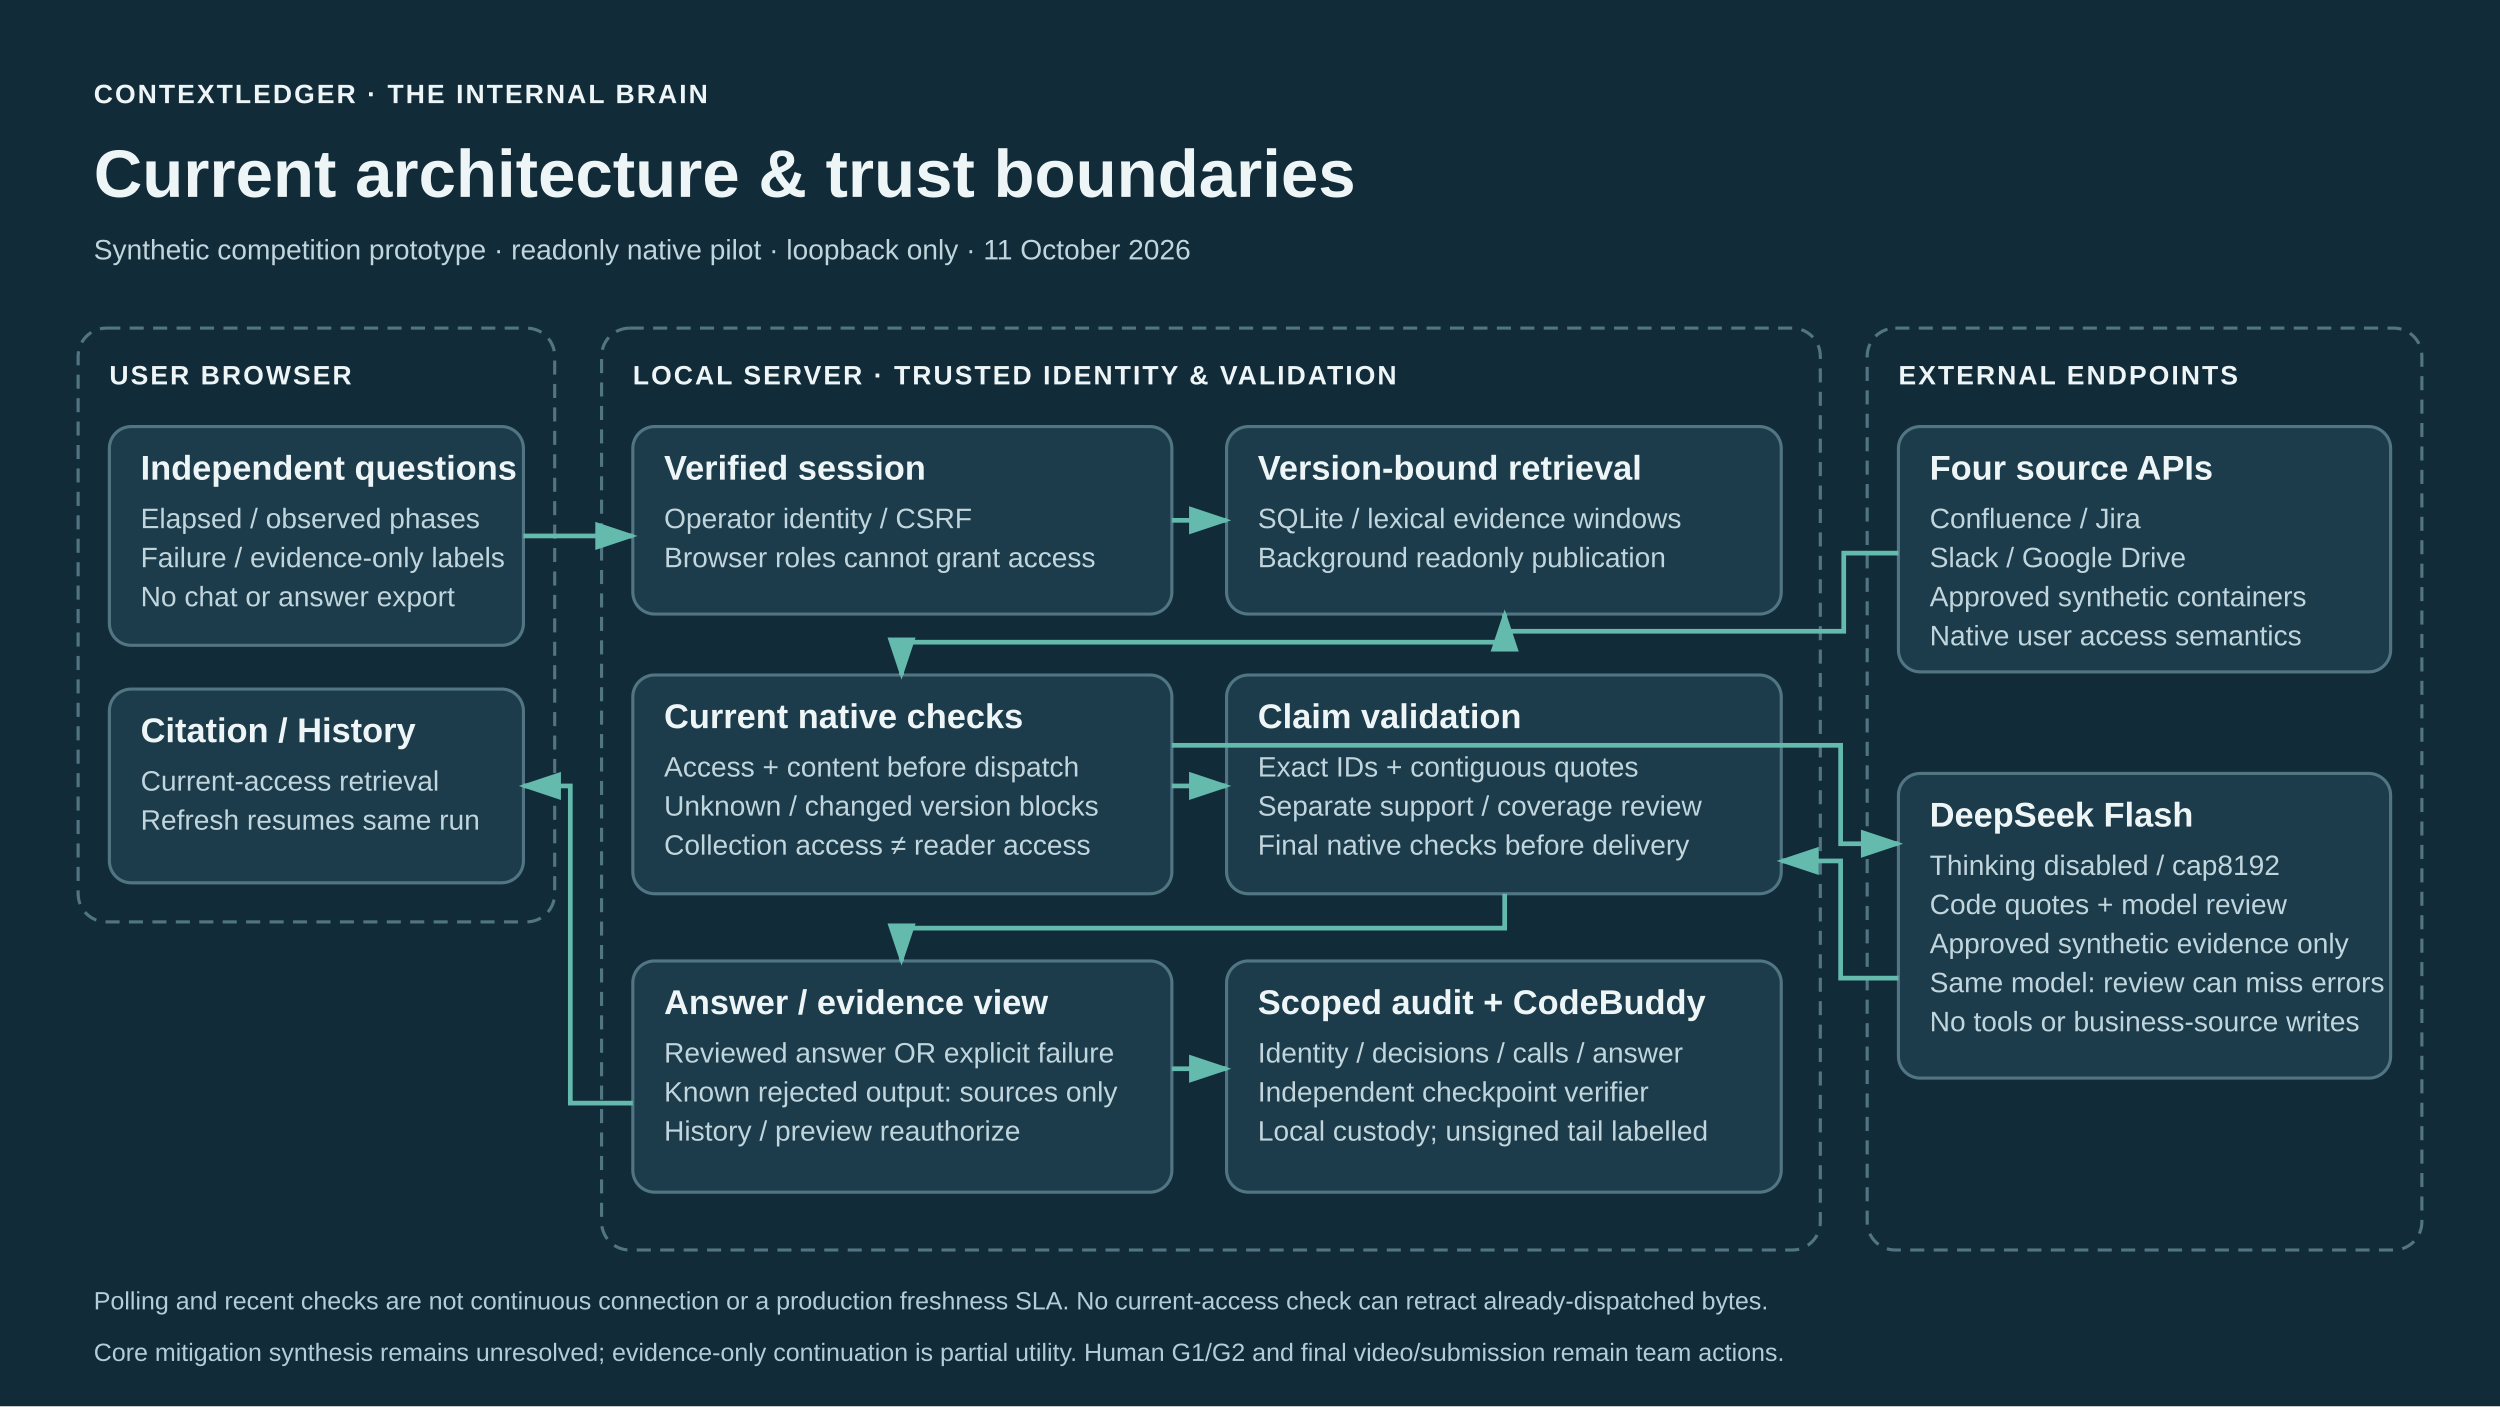
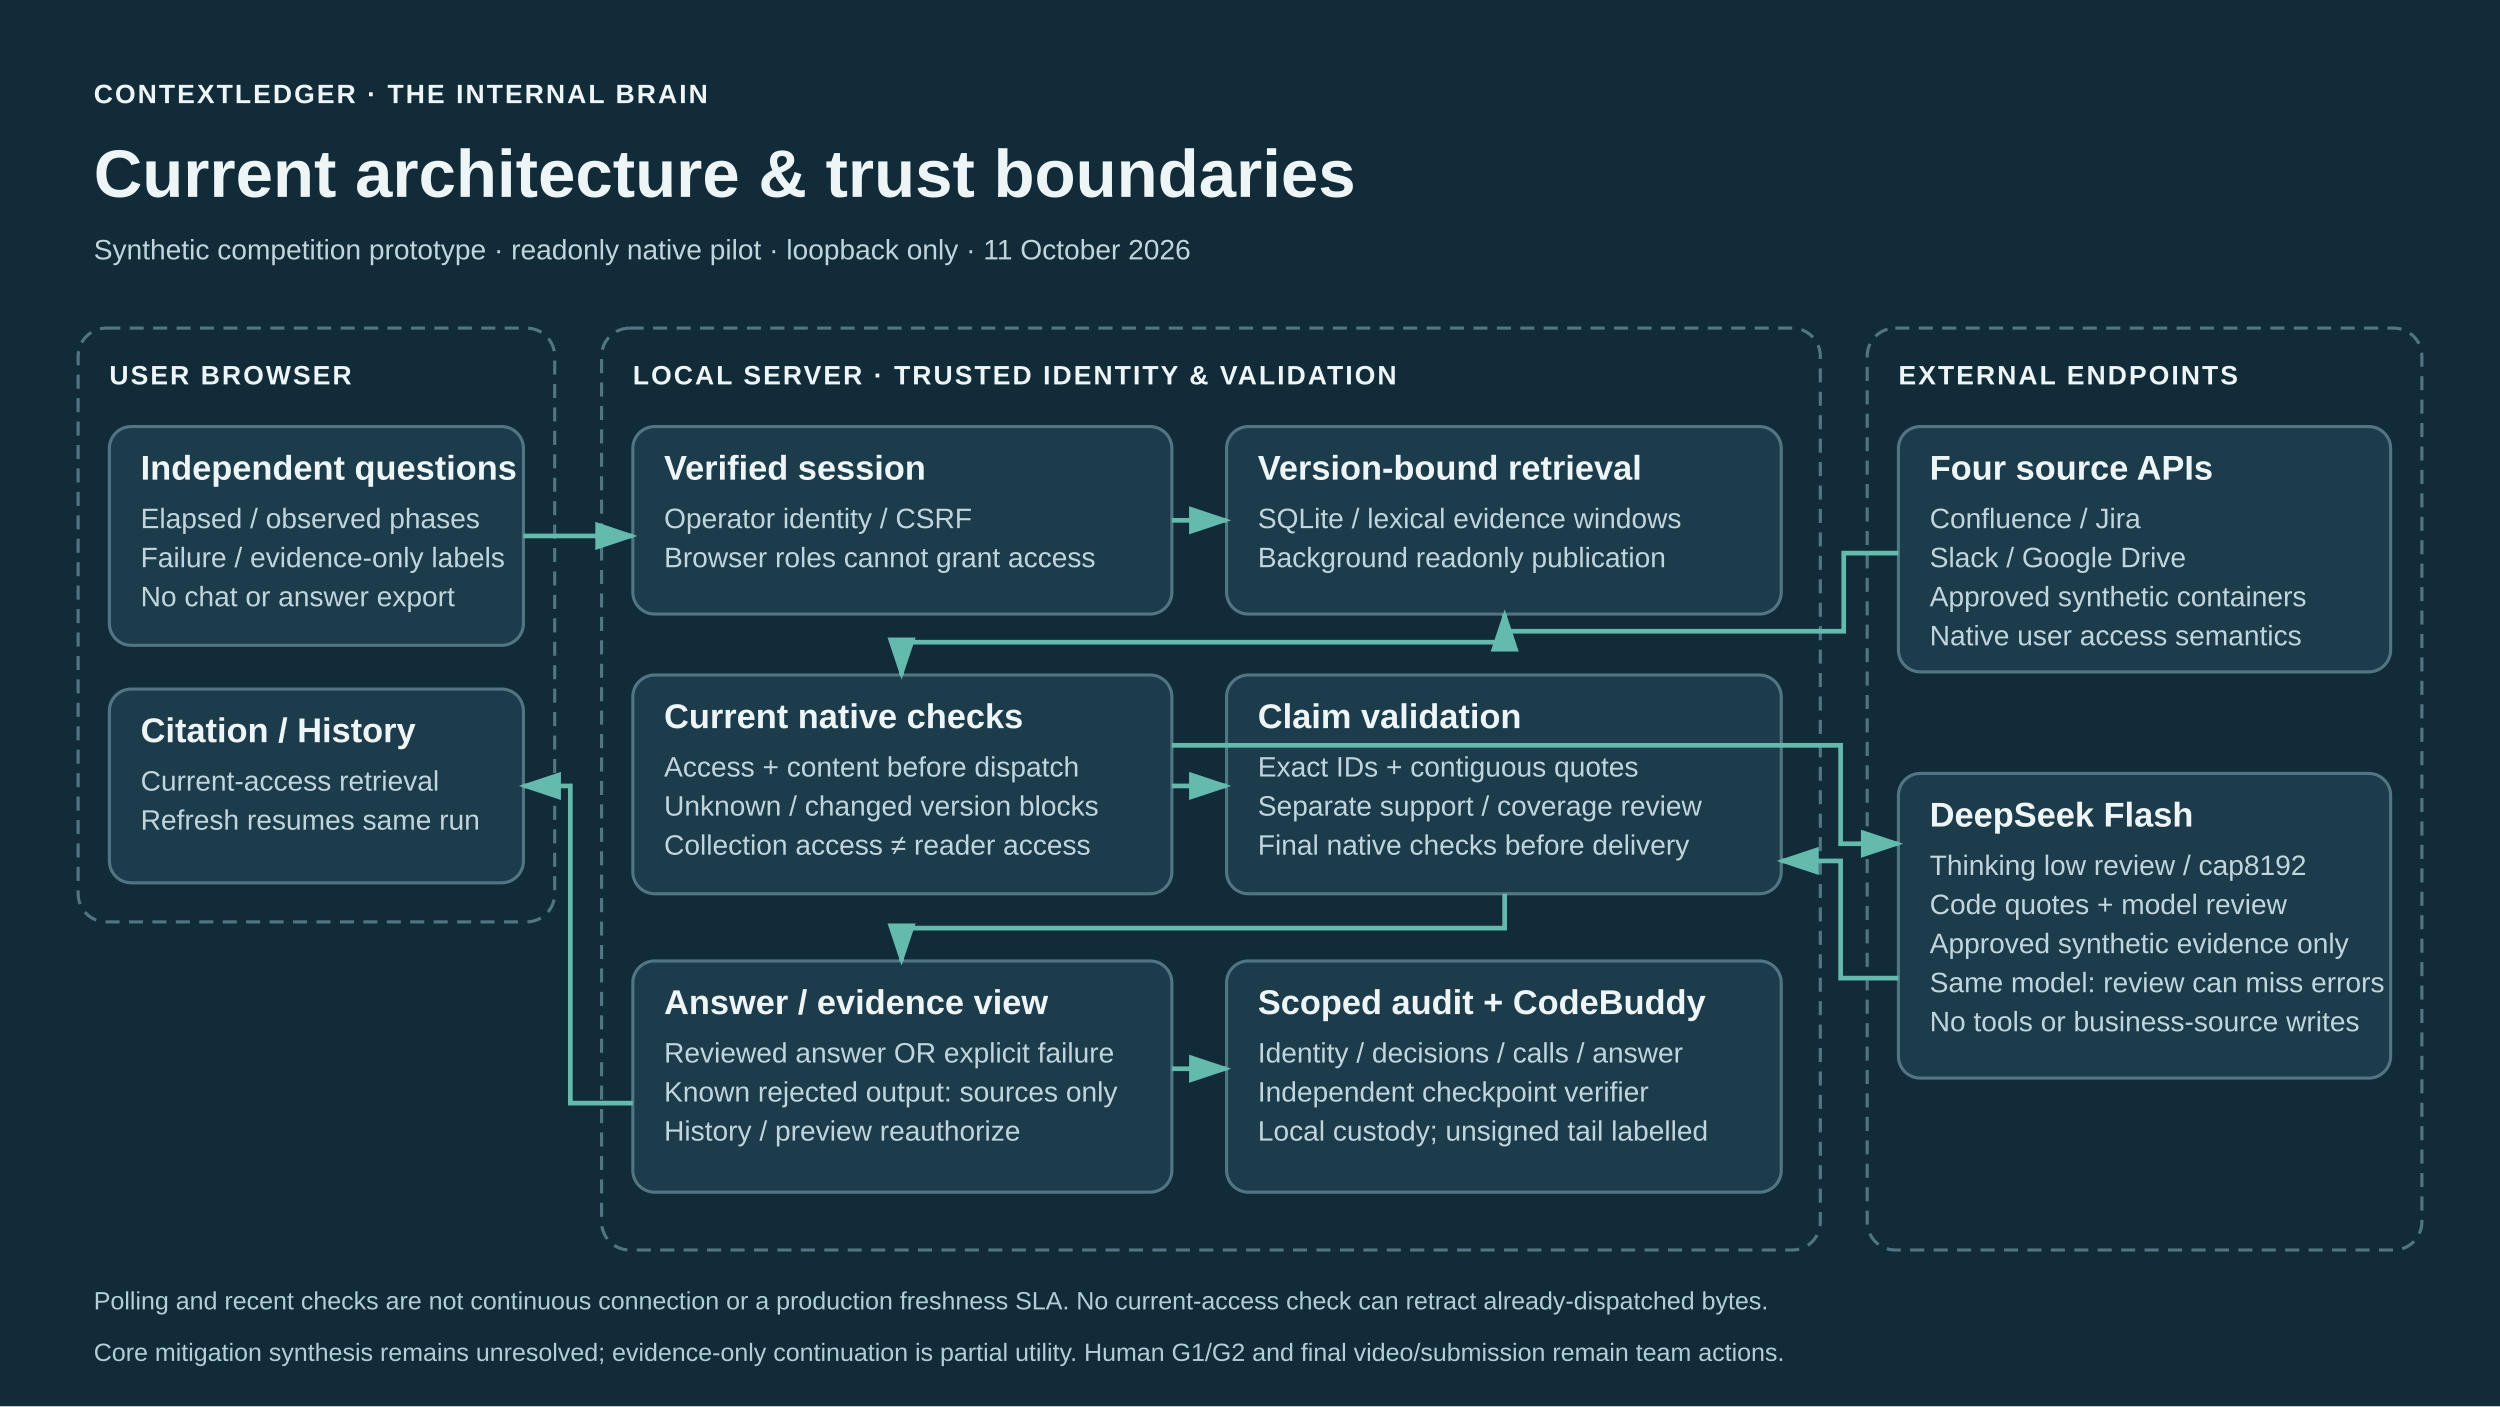
<svg xmlns="http://www.w3.org/2000/svg" width="1600" height="900" viewBox="0 0 1600 900">
  <defs>
    <marker id="arrow" markerWidth="10" markerHeight="10" refX="8" refY="3" orient="auto">
      <path d="M0,0 L0,6 L9,3 z" fill="#64baad" />
    </marker>
  </defs>
  <rect width="1600" height="900" fill="#112b38" />
  <style>text{font-family:Arial,sans-serif;fill:#eef5f6}.title{font-size:43px;font-weight:700}.label{font-size:17px;font-weight:700;letter-spacing:1.3px}.node{fill:#1c3b4b;stroke:#527584;stroke-width:2}.heading{font-size:22px;font-weight:700}.body{font-size:18px;fill:#c1d5dd}.small{font-size:16px;fill:#b3ced8}.edge{fill:none;stroke:#64baad;stroke-width:3;marker-end:url(#arrow)}.bound{fill:none;stroke:#527584;stroke-width:2;stroke-dasharray:9 6}</style>
  <text x="60" y="66" class="label">CONTEXTLEDGER · THE INTERNAL BRAIN</text>
  <text x="60" y="126" class="title">Current architecture &amp; trust boundaries</text>
  <text x="60" y="166" class="body">Synthetic competition prototype · readonly native pilot · loopback only · 11 October 2026</text>
  <rect class="bound" x="50" y="210" width="305" height="380" rx="18" />
  <text class="label" x="70" y="246">USER BROWSER</text>
  <rect class="node" x="70" y="273" width="265" height="140" rx="14" />
  <text class="heading" x="90" y="307">Independent questions</text>
  <text class="body" x="90" y="338">Elapsed / observed phases</text>
  <text class="body" x="90" y="363">Failure / evidence-only labels</text>
  <text class="body" x="90" y="388">No chat or answer export</text>
  <rect class="node" x="70" y="441" width="265" height="124" rx="14" />
  <text class="heading" x="90" y="475">Citation / History</text>
  <text class="body" x="90" y="506">Current-access retrieval</text>
  <text class="body" x="90" y="531">Refresh resumes same run</text>
  <rect class="bound" x="385" y="210" width="780" height="590" rx="18" />
  <text class="label" x="405" y="246">LOCAL SERVER · TRUSTED IDENTITY &amp; VALIDATION</text>
  <rect class="node" x="405" y="273" width="345" height="120" rx="14" />
  <text class="heading" x="425" y="307">Verified session</text>
  <text class="body" x="425" y="338">Operator identity / CSRF</text>
  <text class="body" x="425" y="363">Browser roles cannot grant access</text>
  <rect class="node" x="785" y="273" width="355" height="120" rx="14" />
  <text class="heading" x="805" y="307">Version-bound retrieval</text>
  <text class="body" x="805" y="338">SQLite / lexical evidence windows</text>
  <text class="body" x="805" y="363">Background readonly publication</text>
  <rect class="node" x="405" y="432" width="345" height="140" rx="14" />
  <text class="heading" x="425" y="466">Current native checks</text>
  <text class="body" x="425" y="497">Access + content before dispatch</text>
  <text class="body" x="425" y="522">Unknown / changed version blocks</text>
  <text class="body" x="425" y="547">Collection access ≠ reader access</text>
  <rect class="node" x="785" y="432" width="355" height="140" rx="14" />
  <text class="heading" x="805" y="466">Claim validation</text>
  <text class="body" x="805" y="497">Exact IDs + contiguous quotes</text>
  <text class="body" x="805" y="522">Separate support / coverage review</text>
  <text class="body" x="805" y="547">Final native checks before delivery</text>
  <rect class="node" x="405" y="615" width="345" height="148" rx="14" />
  <text class="heading" x="425" y="649">Answer / evidence view</text>
  <text class="body" x="425" y="680">Reviewed answer OR explicit failure</text>
  <text class="body" x="425" y="705">Known rejected output: sources only</text>
  <text class="body" x="425" y="730">History / preview reauthorize</text>
  <rect class="node" x="785" y="615" width="355" height="148" rx="14" />
  <text class="heading" x="805" y="649">Scoped audit + CodeBuddy</text>
  <text class="body" x="805" y="680">Identity / decisions / calls / answer</text>
  <text class="body" x="805" y="705">Independent checkpoint verifier</text>
  <text class="body" x="805" y="730">Local custody; unsigned tail labelled</text>
  <rect class="bound" x="1195" y="210" width="355" height="590" rx="18" />
  <text class="label" x="1215" y="246">EXTERNAL ENDPOINTS</text>
  <rect class="node" x="1215" y="273" width="315" height="157" rx="14" />
  <text class="heading" x="1235" y="307">Four source APIs</text>
  <text class="body" x="1235" y="338">Confluence / Jira</text>
  <text class="body" x="1235" y="363">Slack / Google Drive</text>
  <text class="body" x="1235" y="388">Approved synthetic containers</text>
  <text class="body" x="1235" y="413">Native user access semantics</text>
  <rect class="node" x="1215" y="495" width="315" height="195" rx="14" />
  <text class="heading" x="1235" y="529">DeepSeek Flash</text>
-   <text class="body" x="1235" y="560">Thinking disabled / cap8192</text>
+   <text class="body" x="1235" y="560">Thinking low review / cap8192</text>
  <text class="body" x="1235" y="585">Code quotes + model review</text>
  <text class="body" x="1235" y="610">Approved synthetic evidence only</text>
  <text class="body" x="1235" y="635">Same model: review can miss errors</text>
  <text class="body" x="1235" y="660">No tools or business-source writes</text>
  <path class="edge" d="M335 343 H405" />
  <path class="edge" d="M750 333 H785" />
  <path class="edge" d="M1215 354 H1180 V404 H963 V393" />
  <path class="edge" d="M963 393 V411 H577 V432" />
  <path class="edge" d="M750 503 H785" />
  <path class="edge" d="M750 477 H1178 V540 H1215" />
  <path class="edge" d="M1215 626 H1178 V551 H1140" />
  <path class="edge" d="M963 572 V594 H577 V615" />
  <path class="edge" d="M750 684 H785" />
  <path class="edge" d="M405 706 H365 V503 H335" />
  <text x="60" y="838" class="small">Polling and recent checks are not continuous connection or a production freshness SLA. No current-access check can retract already-dispatched bytes.</text>
  <text x="60" y="871" class="small">Core mitigation synthesis remains unresolved; evidence-only continuation is partial utility. Human G1/G2 and final video/submission remain team actions.</text>
</svg>
